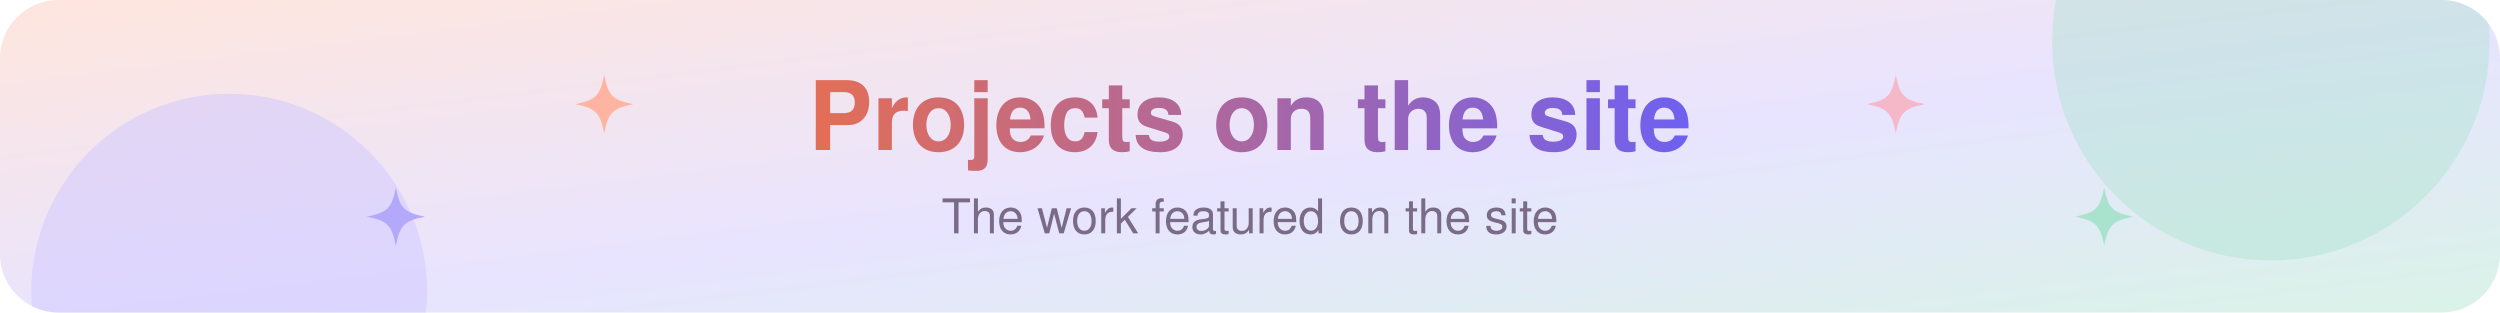
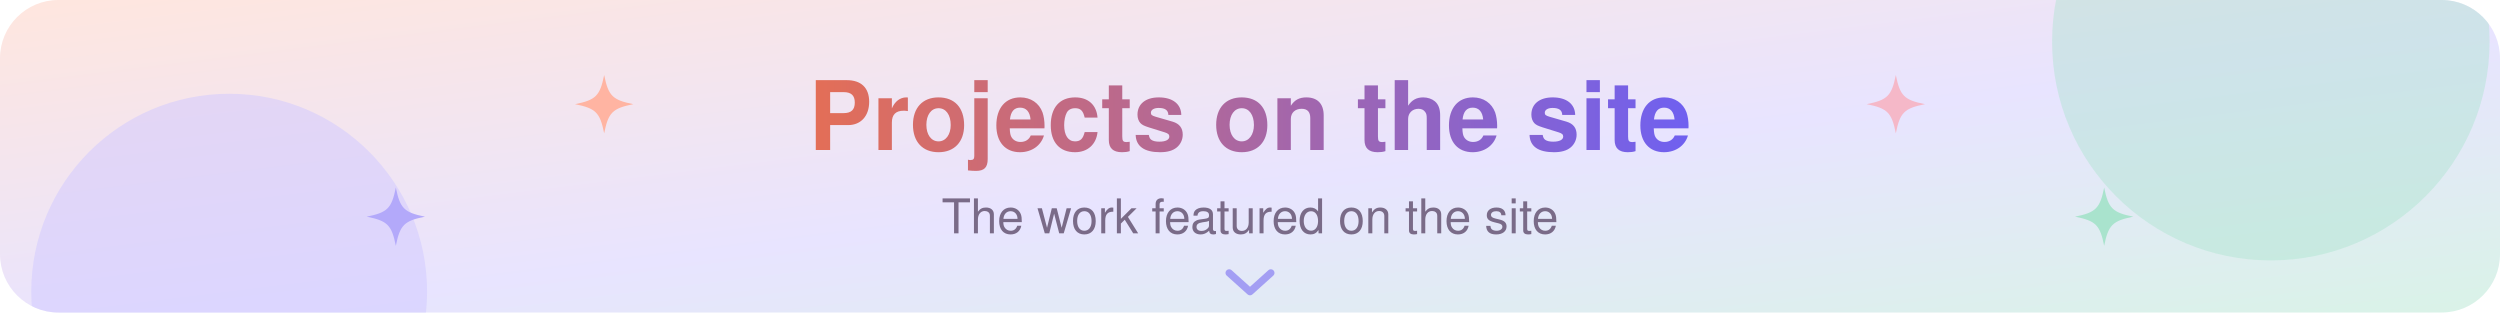
<svg xmlns="http://www.w3.org/2000/svg" viewBox="0 0 1200 150" width="1200" height="150" role="img" aria-label="Projects on the site">
  <defs>
    <linearGradient id="bg" x1="0" y1="0" x2="1" y2="1">
      <stop offset="0" stop-color="#FFE6DE" />
      <stop offset=".55" stop-color="#E8E4FF" />
      <stop offset="1" stop-color="#D9F3E7" />
    </linearGradient>
    <linearGradient id="t" x1="0" y1="0" x2="1" y2="0">
      <stop offset="0" stop-color="#E36E57" />
      <stop offset="1" stop-color="#6F60F0" />
    </linearGradient>
    <clipPath id="c">
      <rect width="1200" height="150" rx="28" />
    </clipPath>
    <path id="s" d="M0-14C2-4 4-2 14 0 4 2 2 4 0 14-2 4-4 2-14 0-4-2-2-4 0-14Z" />
    <path id="pin" d="M0 0C-5-9-22-20-22-37a22 22 0 0 1 44 0C22-20 5-9 0 0Z" />
  </defs>
  <style>
.blob{animation:drift 11s ease-in-out infinite alternate}.b2{animation-duration:14s;animation-direction:alternate-reverse}.b3{animation-duration:17s}
.bob{animation:bob 3.4s ease-in-out infinite}.d1{animation-delay:-.9s}.d2{animation-delay:-1.8s}.d3{animation-delay:-2.6s}
.walk{stroke-dasharray:3 15;animation:walk 3s linear infinite}
.tw{animation:tw 3.2s ease-in-out infinite}.t2{animation-delay:-1s}.t3{animation-delay:-2s}
.rise{animation:rise .9s ease-out both}.r2{animation-delay:.2s}
@keyframes drift{to{transform:translate(40px,-20px) scale(1.12)}}
@keyframes bob{0%,100%{transform:translateY(0)}50%{transform:translateY(-10px)}}
@keyframes walk{to{stroke-dashoffset:-54}}
@keyframes tw{0%,100%{opacity:.35}50%{opacity:1}}
@keyframes rise{from{opacity:0;transform:translateY(16px)}}
@media (prefers-reduced-motion:reduce){*{animation:none!important}}
</style>
  <g clip-path="url(#c)">
    <rect width="1200" height="150" fill="url(#bg)" />
    <circle class="blob" cx="110" cy="140" r="95" fill="#CFC8FF" opacity=".5" />
    <circle class="blob b2" cx="1090" cy="20" r="105" fill="#A9E3CD" opacity=".42" />
    <use class="tw" href="#s" x="290" y="50" fill="#FFB4A2" />
    <use class="tw t2" href="#s" x="190" y="104" fill="#B3A9FA" />
    <use class="tw t3" href="#s" x="910" y="50" fill="#F5B8C8" />
    <use class="tw" href="#s" x="1010" y="104" fill="#A9E3CD" />
    <g font-family="-apple-system,BlinkMacSystemFont,'Segoe UI',Helvetica,Arial,sans-serif" text-anchor="middle">
      <text x="600" y="72.0" font-size="46" font-weight="800" fill="url(#t)">Projects on the site</text>
      <text x="600" y="112.0" font-size="23" fill="#7A6B88">The work featured on the site</text>
    </g>
+     <g transform="translate(600 136)">
+       <g class="bob">
+         <path d="M-10-5l10 9 10-9" fill="none" stroke="#6F60F0" stroke-opacity=".55" stroke-width="3.5" stroke-linecap="round" stroke-linejoin="round" />
+       </g>
+     </g>
  </g>
</svg>
